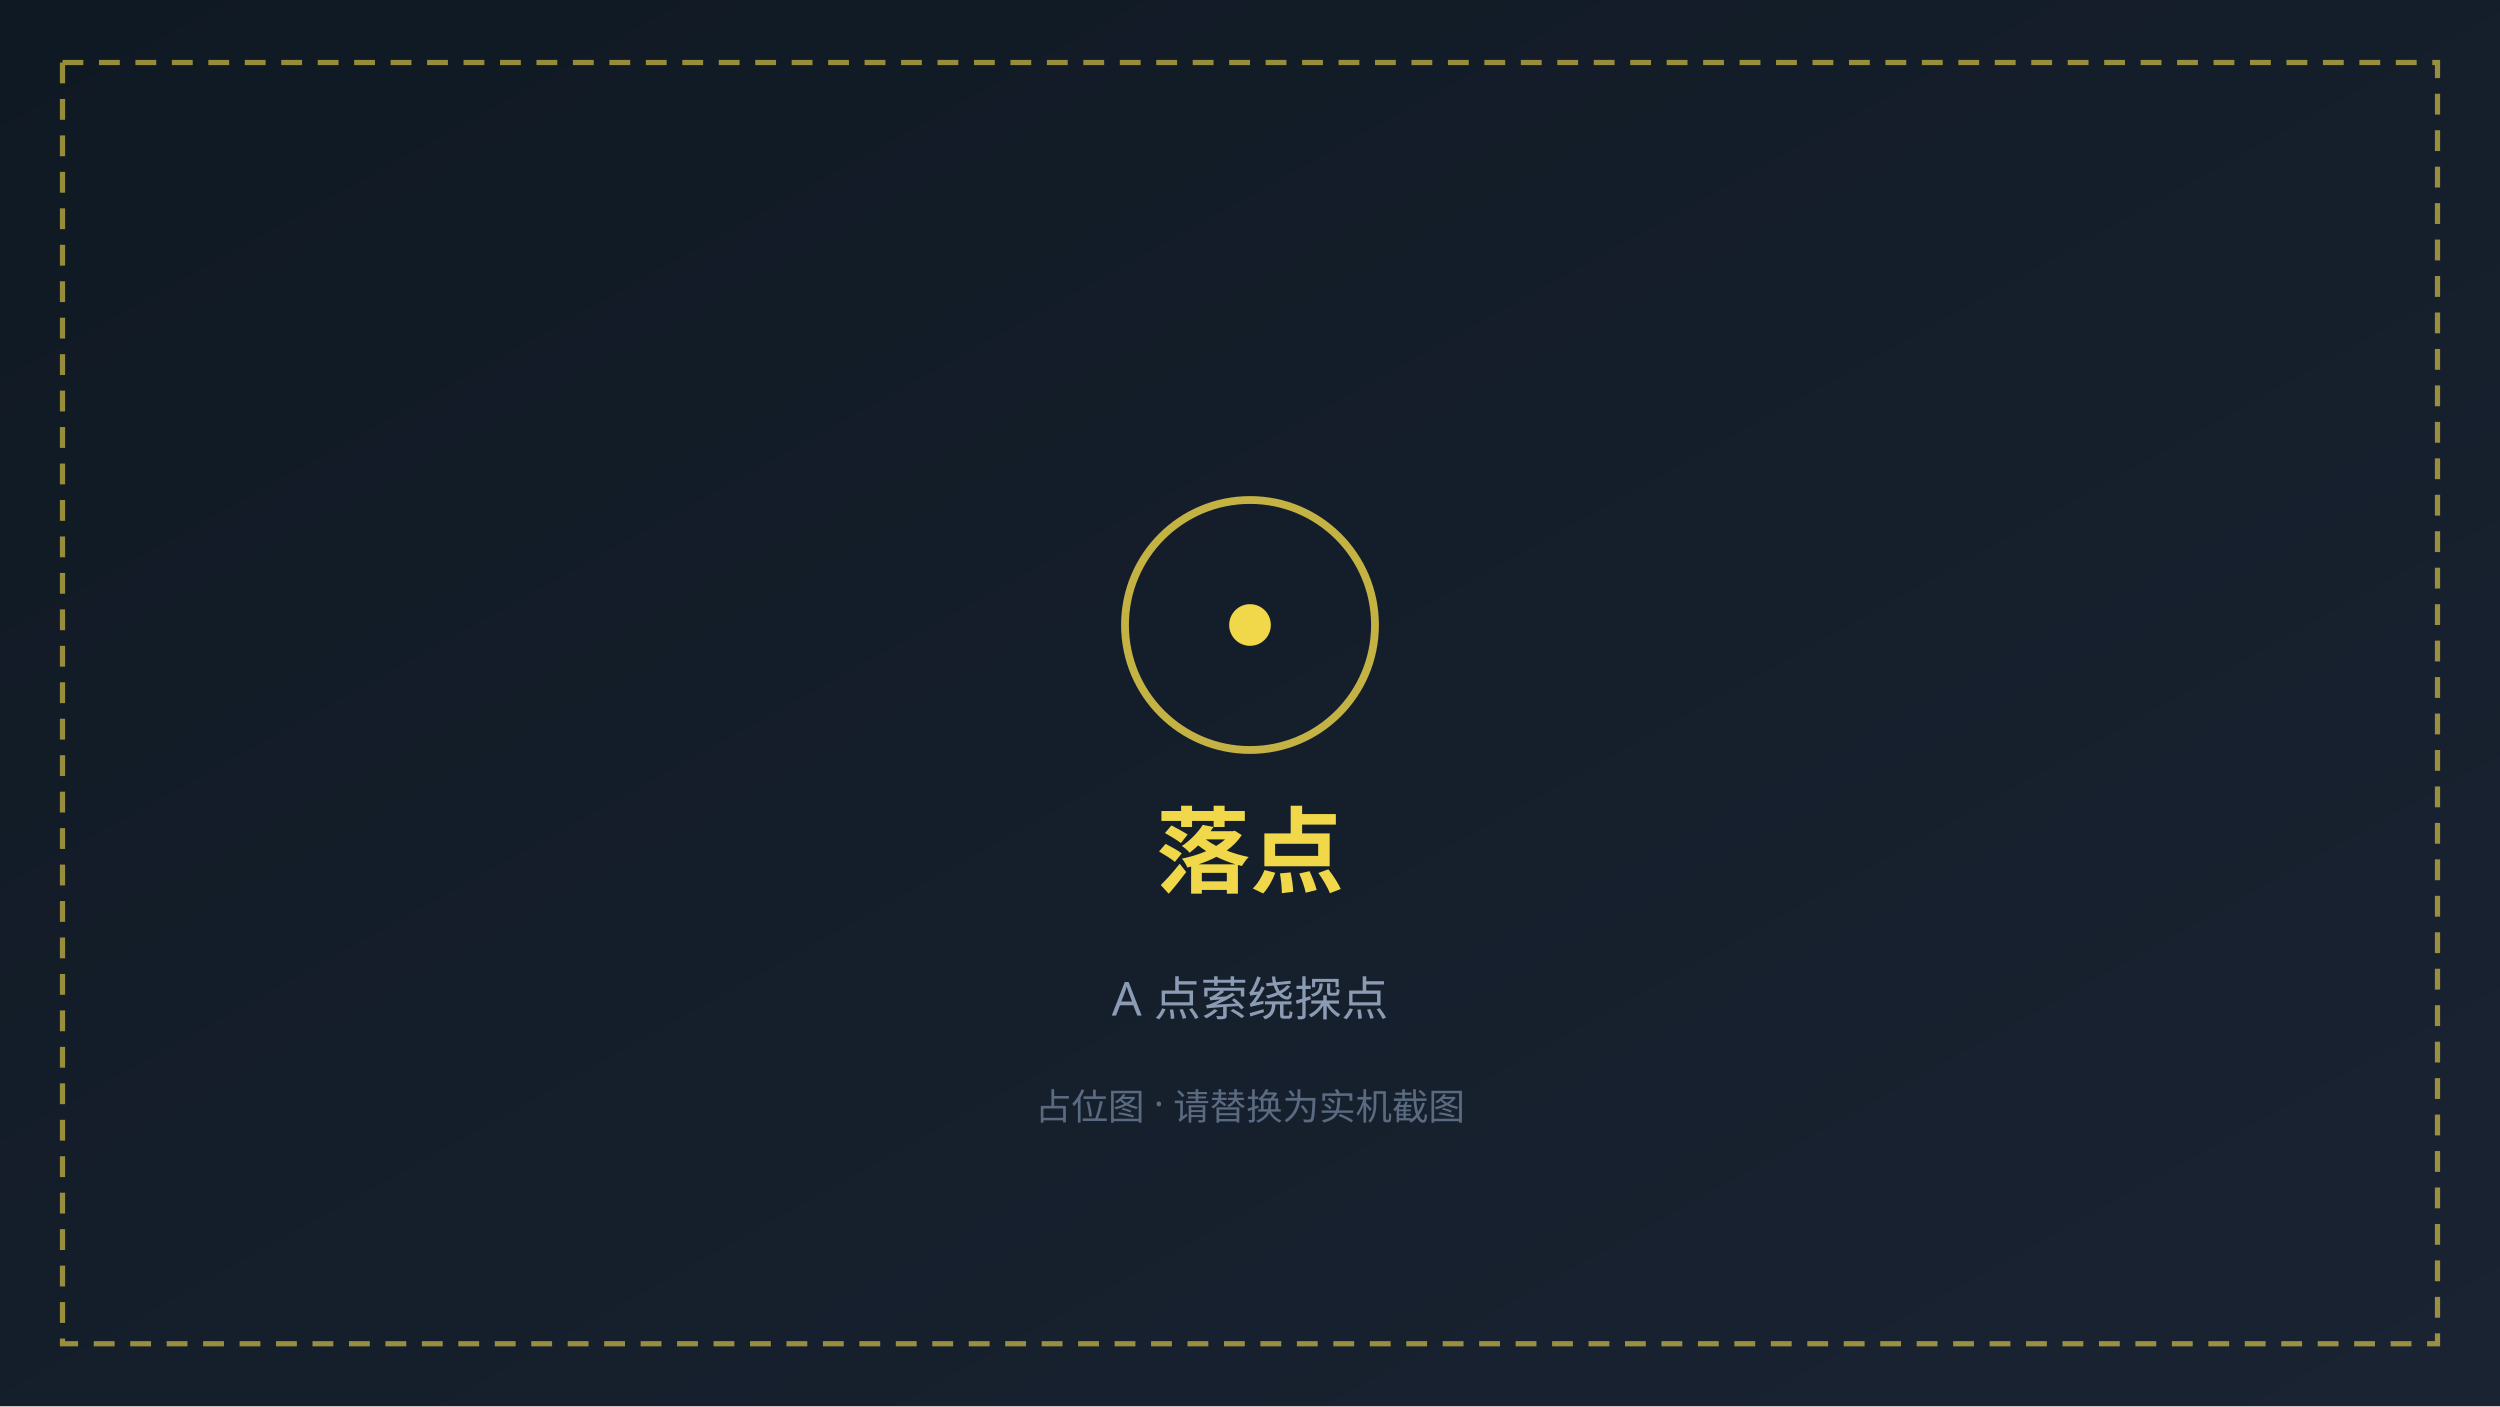
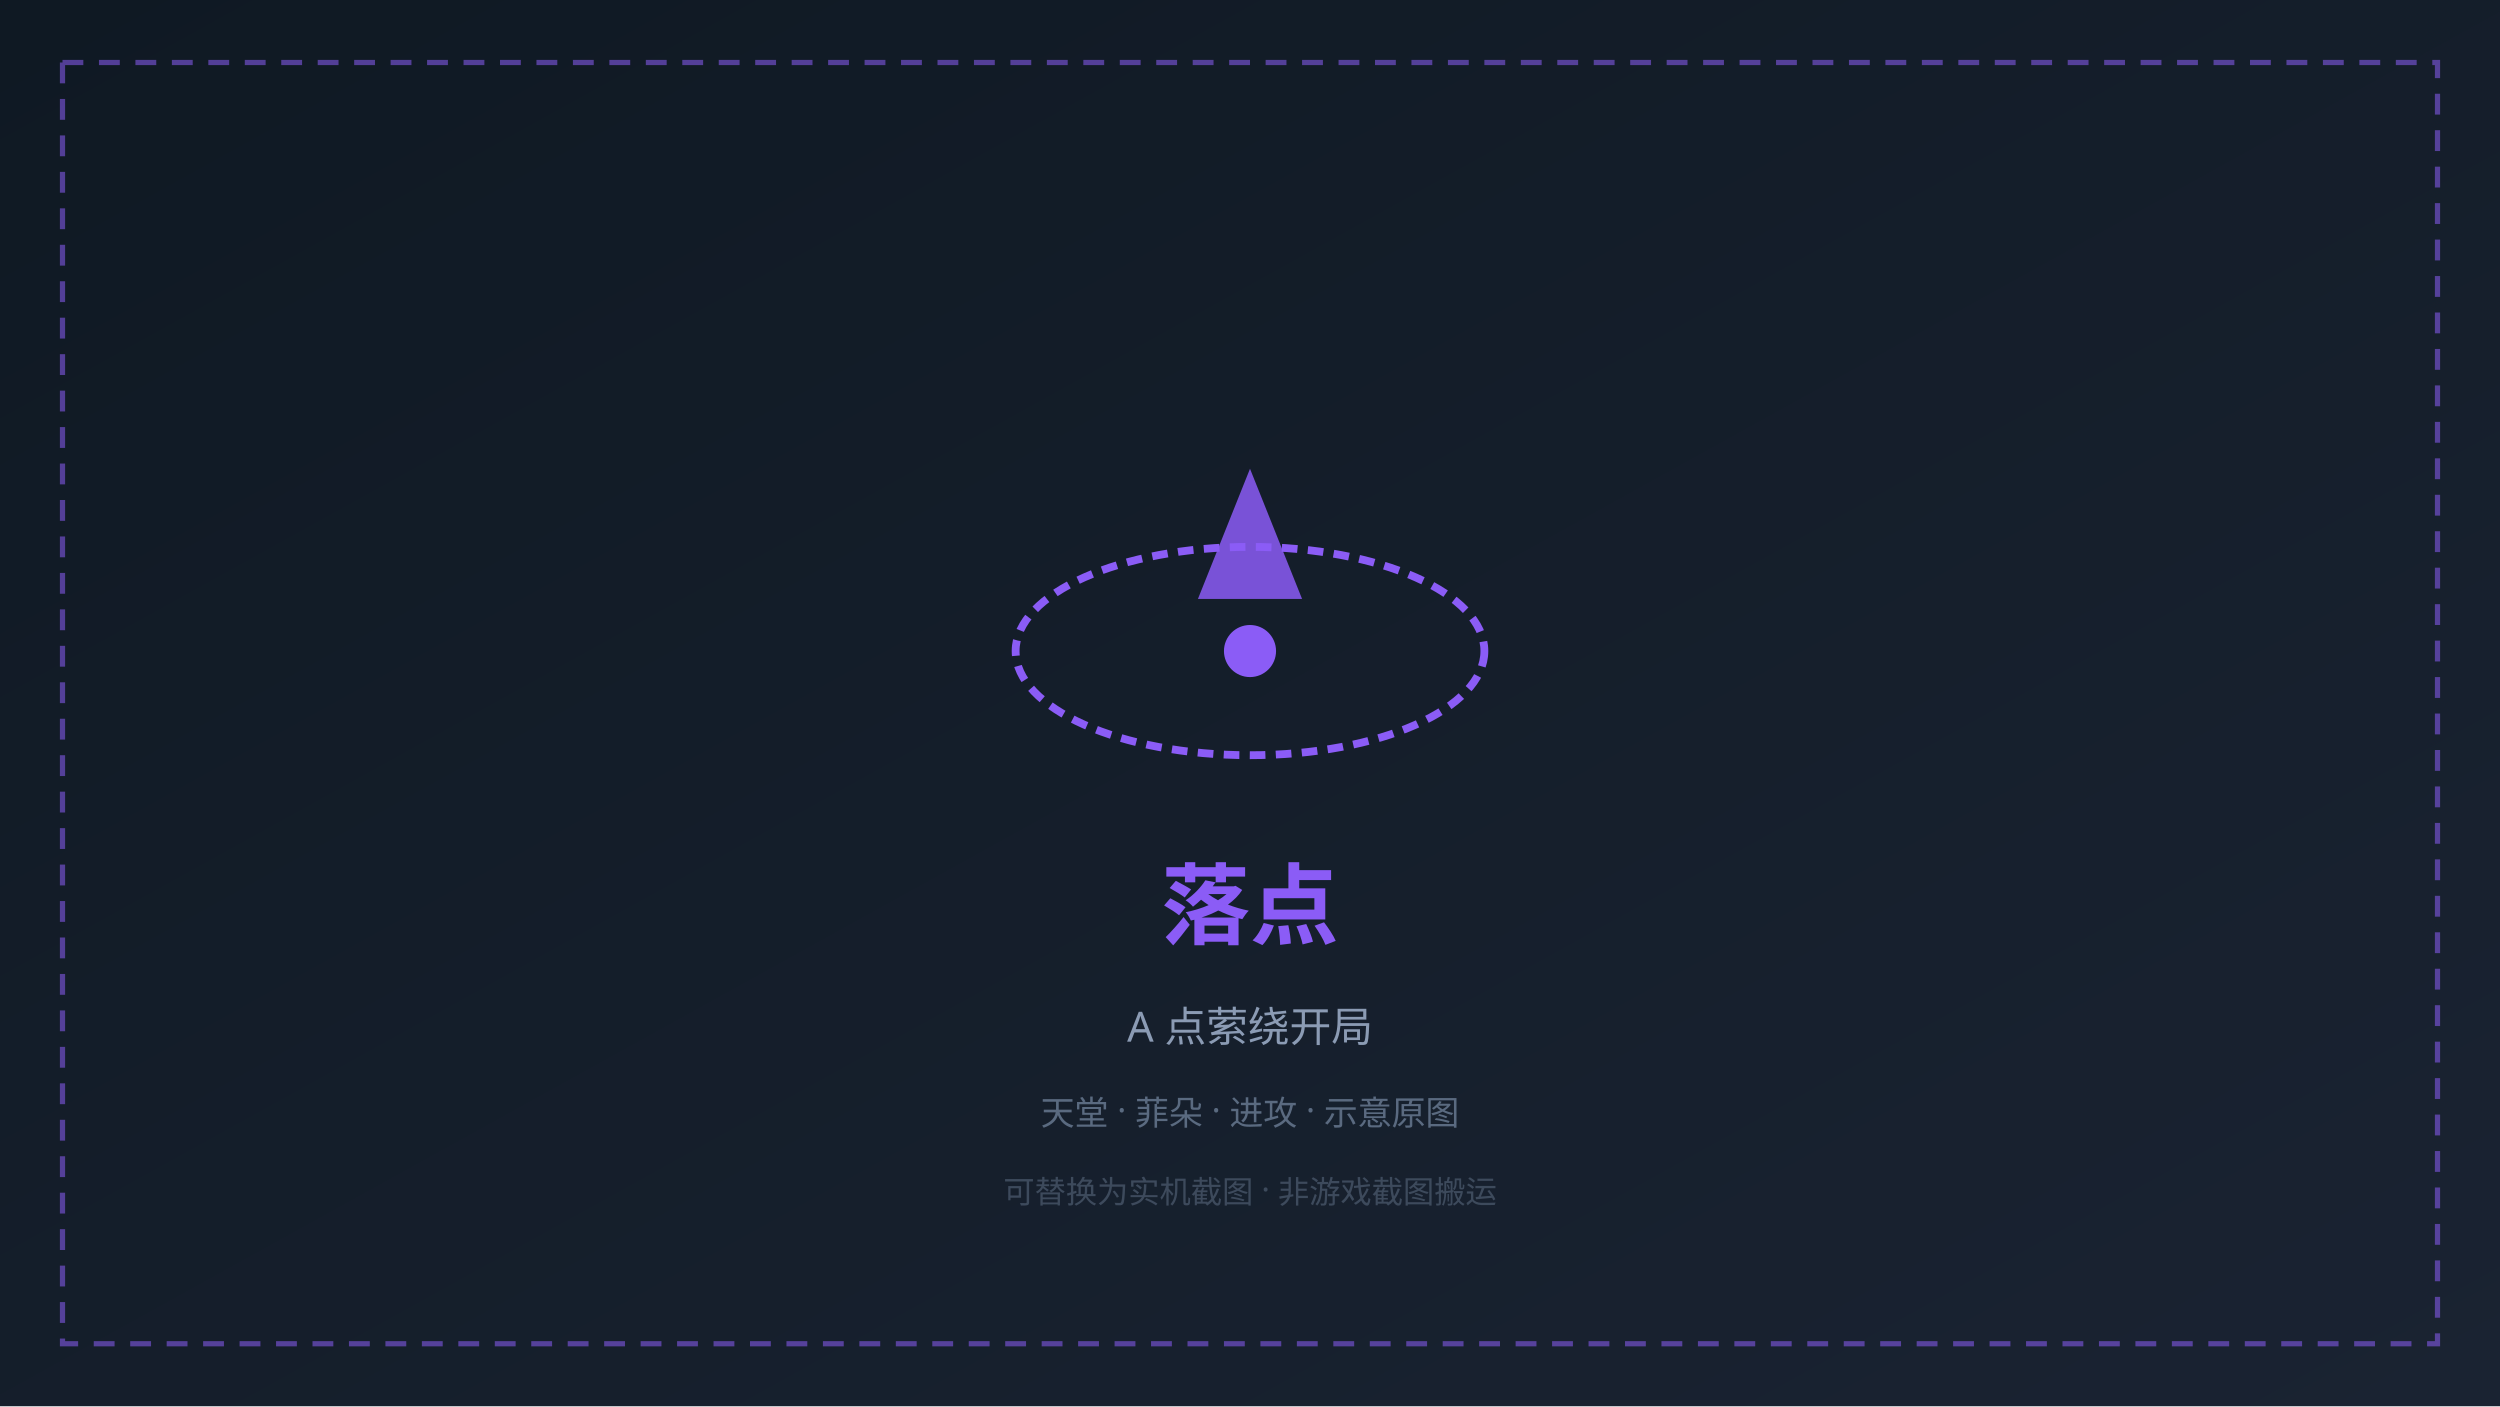
<svg xmlns="http://www.w3.org/2000/svg" width="960" height="540" viewBox="0 0 960 540">
  <defs>
    <linearGradient id="bg" x1="0" y1="0" x2="1" y2="1">
      <stop offset="0%" stop-color="#0f1923" />
      <stop offset="100%" stop-color="#1a2332" />
    </linearGradient>
+     <marker id="arrow" markerWidth="8" markerHeight="8" refX="4" refY="4" orient="auto">
+       <path d="M0,0 L8,4 L0,8 Z" fill="#8b5cf6" />
+     </marker>
  </defs>
  <rect width="960" height="540" fill="url(#bg)" />
-   <rect x="24" y="24" width="912" height="492" fill="none" stroke="#f0d84a" stroke-width="2" stroke-dasharray="8 6" opacity="0.6" />
-   <circle cx="480" cy="240" r="48" fill="none" stroke="#f0d84a" stroke-width="3" opacity="0.8" />
-   <circle cx="480" cy="240" r="8" fill="#f0d84a" />
-   <text x="480" y="340" text-anchor="middle" fill="#f0d84a" font-family="system-ui,sans-serif" font-size="36" font-weight="700">落点</text>
-   <text x="480" y="390" text-anchor="middle" fill="#8b9bb4" font-family="system-ui,sans-serif" font-size="18">A 点萦绕探点</text>
-   <text x="480" y="430" text-anchor="middle" fill="#5a6a80" font-family="system-ui,sans-serif" font-size="14">占位图 · 请替换为实机截图</text>
+   <rect x="24" y="24" width="912" height="492" fill="none" stroke="#8b5cf6" stroke-width="2" stroke-dasharray="8 6" opacity="0.55" />
+   <ellipse cx="480" cy="250" rx="90" ry="40" fill="none" stroke="#8b5cf6" stroke-width="3" stroke-dasharray="6 4" />
+   <circle cx="480" cy="250" r="10" fill="#8b5cf6" />
+   <path d="M480 180 L460 230 L500 230 Z" fill="#8b5cf6" opacity="0.85" />
+   <text x="480" y="360" text-anchor="middle" fill="#8b5cf6" font-family="system-ui,sans-serif" font-size="34" font-weight="700">落点</text>
+   <text x="480" y="400" text-anchor="middle" fill="#8b9bb4" font-family="system-ui,sans-serif" font-size="16">A 点萦绕开局</text>
+   <text x="480" y="432" text-anchor="middle" fill="#5a6a80" font-family="system-ui,sans-serif" font-size="13">天堂 · 菲朵 · 进攻 · 示意原图</text>
+   <text x="480" y="462" text-anchor="middle" fill="#3d4a5c" font-family="system-ui,sans-serif" font-size="12">可替换为实机截图 · 非游戏截图搬运</text>
</svg>
